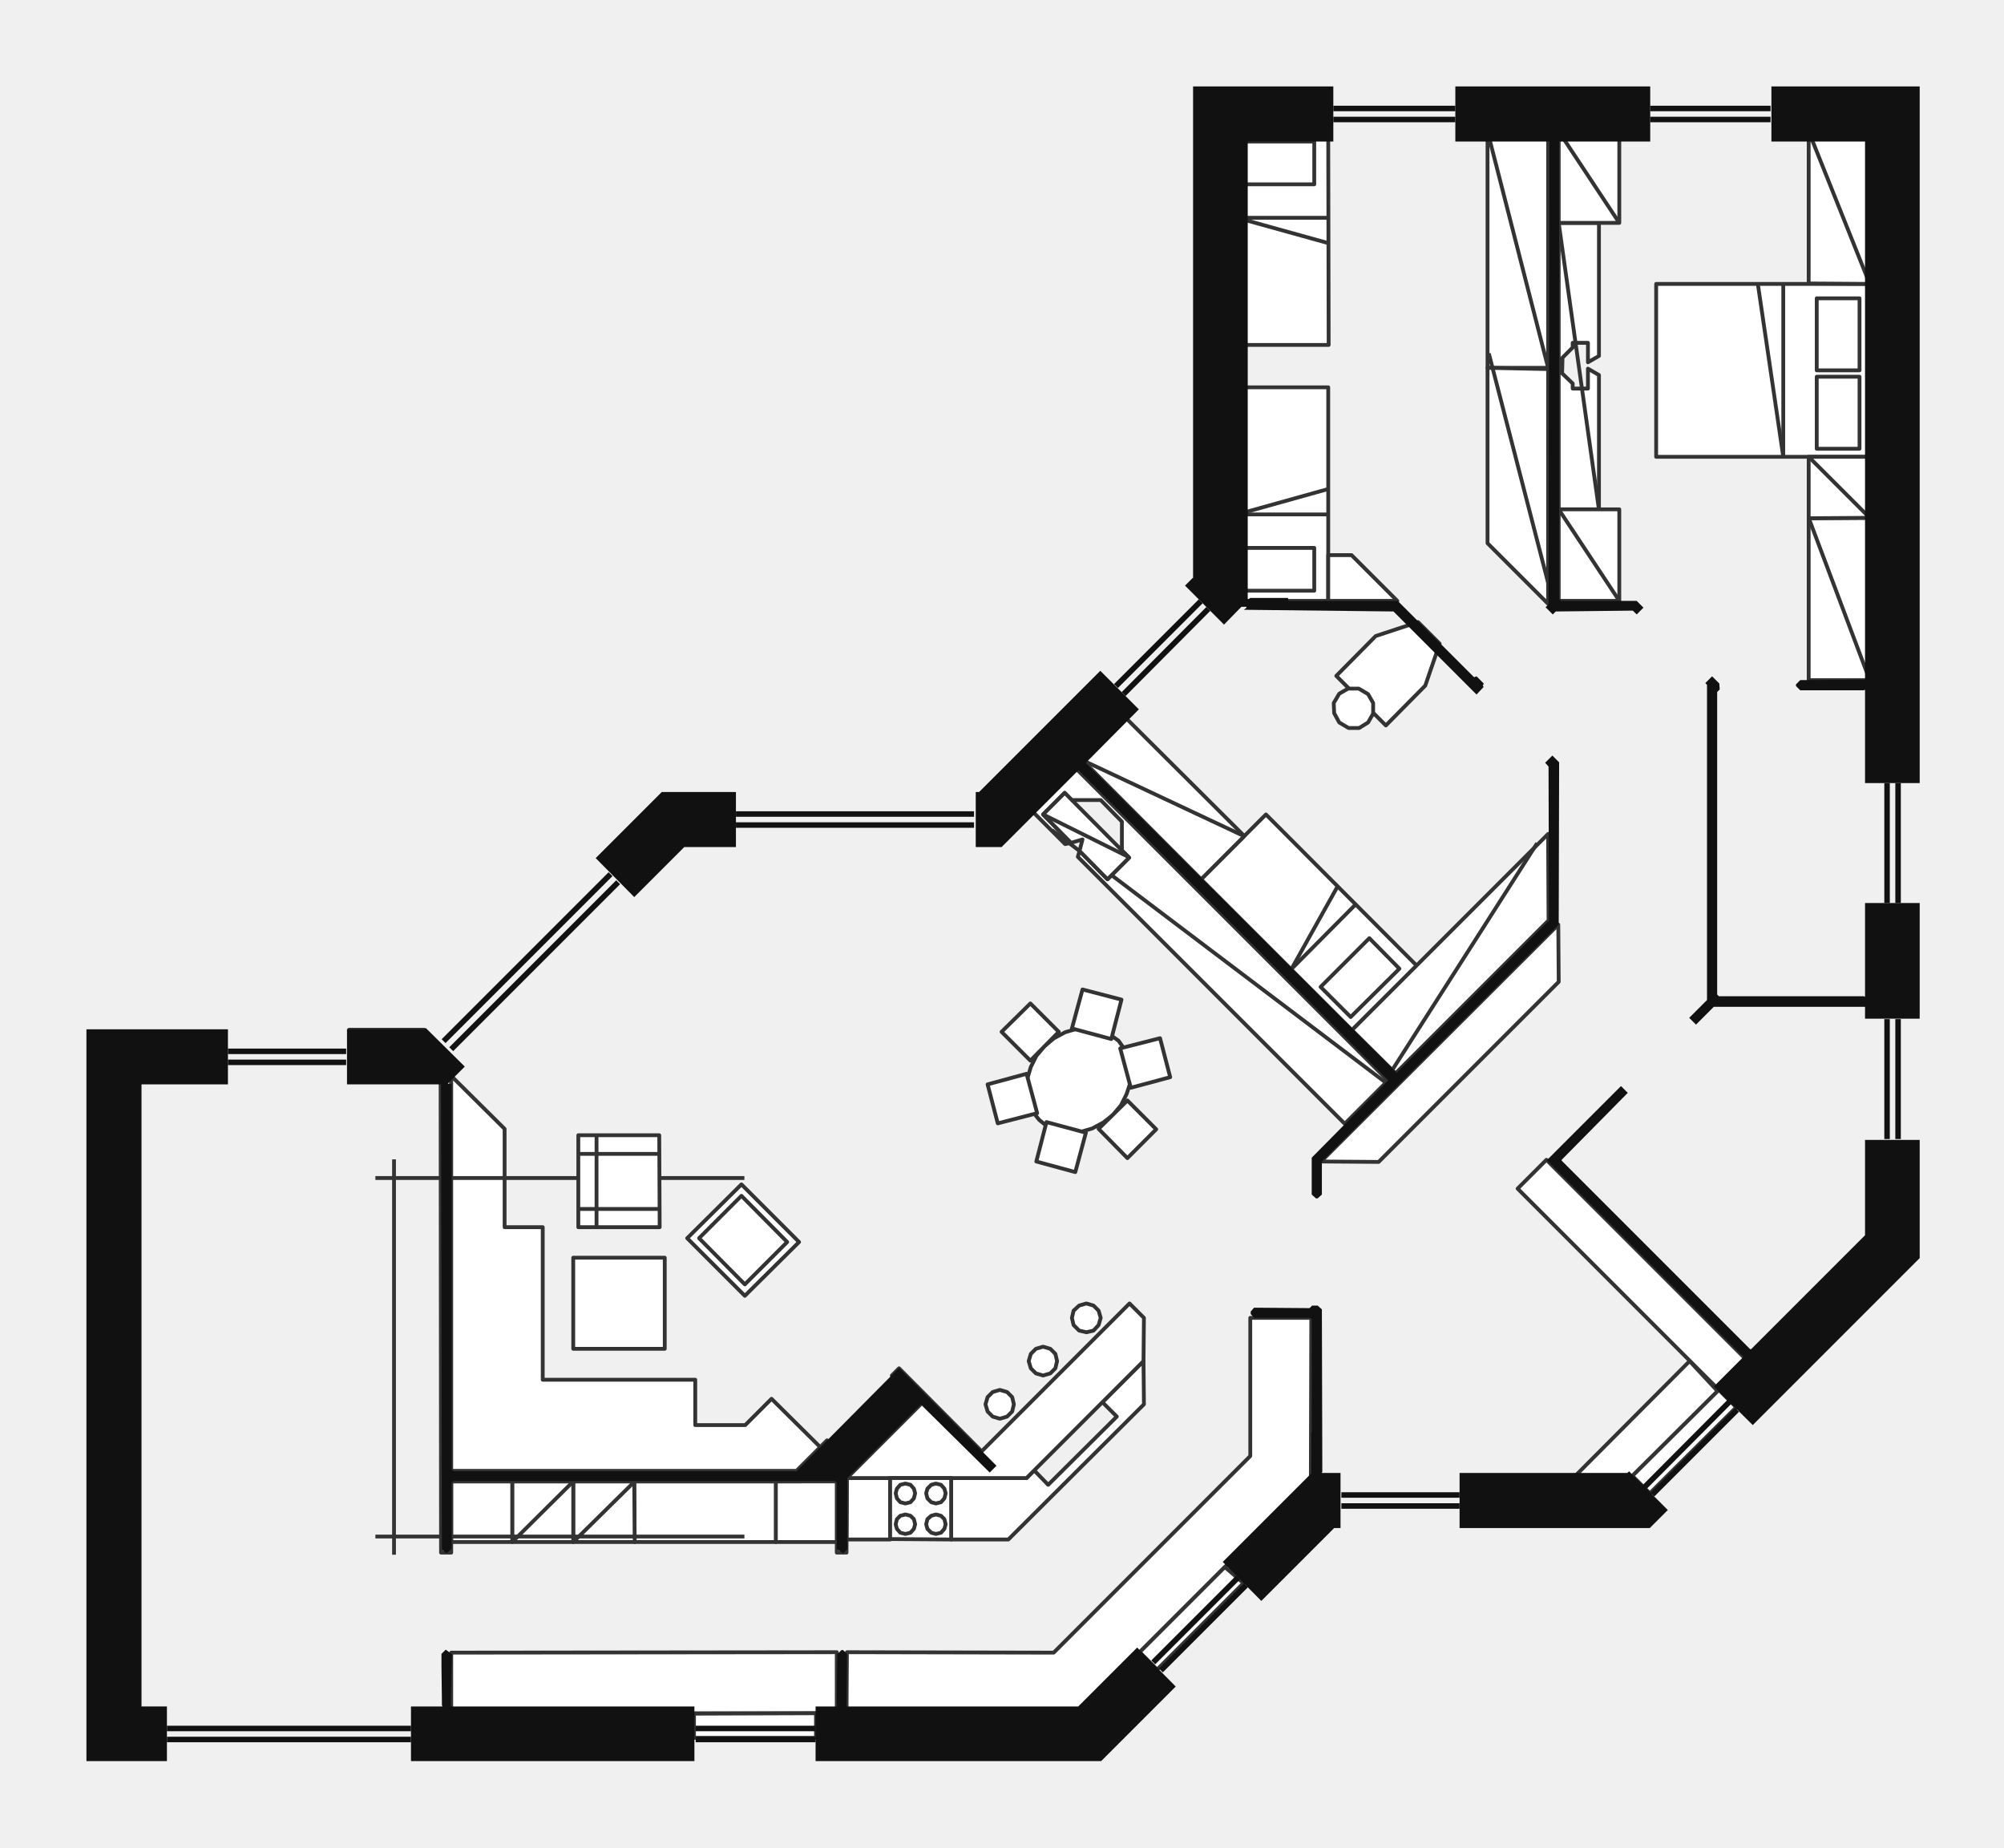
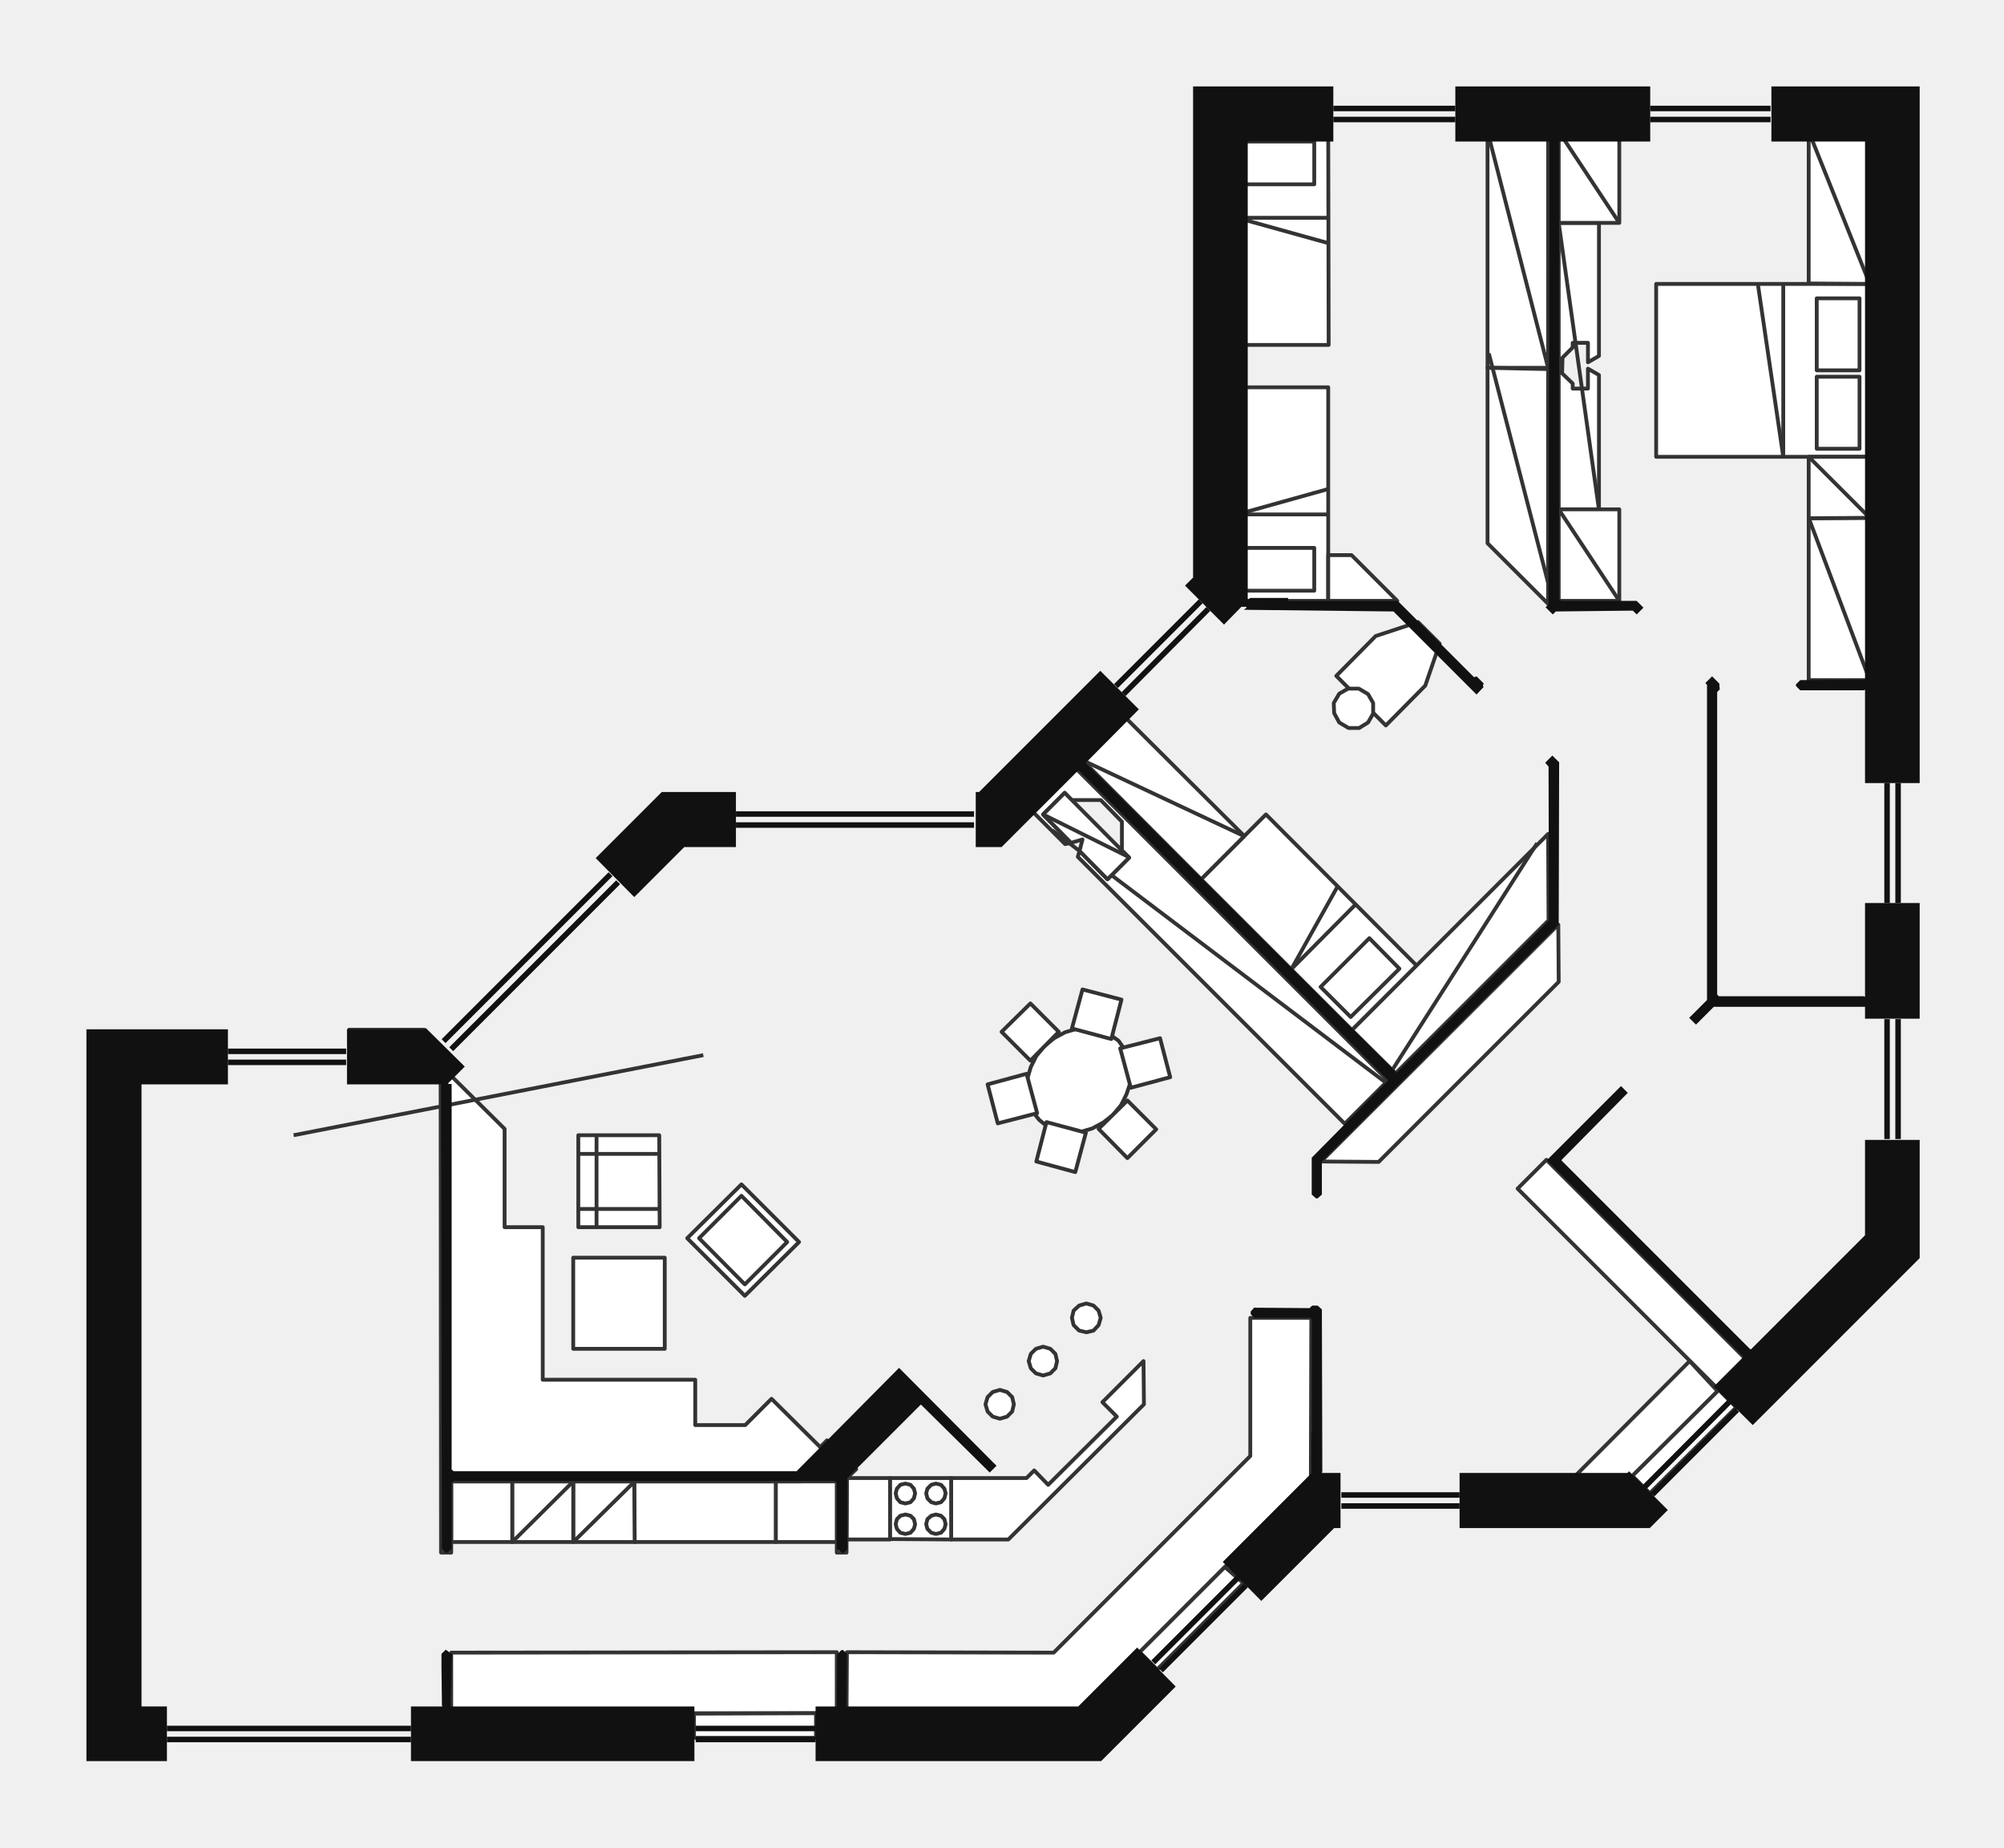
<svg xmlns="http://www.w3.org/2000/svg" viewBox="0 0 473 436" class="floorplan" role="img" aria-label="Půdorys domu 195a29 se zařízením">
  <defs>
    <marker id="sip" viewBox="0 0 10 10" refX="8" refY="5" markerWidth="7" markerHeight="7" orient="auto">
      <path d="M0 0 L10 5 L0 10 Z" fill="#111111" />
    </marker>
    <pattern id="sraf" width="7" height="7" patternUnits="userSpaceOnUse" patternTransform="rotate(45)">
      <path d="M0 0 L0 7" stroke="#8C8C8C" stroke-width=".8" />
    </pattern>
  </defs>
  <style>.furn path{vector-effect:non-scaling-stroke}.doors .arc{stroke-dasharray:2 2;stroke-width:.5}.terasa{fill:url(#sraf);stroke:#8C8C8C;stroke-width:.6}</style>
  <g class="furn" fill="#fff" stroke="#333333" stroke-width=".9" stroke-linejoin="round">
    <path d="M238.0 363.3 L224.5 363.3 L224.5 348.8 L242.3 348.8 L244.1 347.0 L247.4 350.4 L263.6 334.3 L260.2 330.9 L269.9 321.2 L270.0 331.4 L238.0 363.3 Z" />
    <path d="M210.1 363.3 L199.8 363.3 L199.9 348.8 L210.1 348.8 L210.1 363.3 Z" />
    <path d="M197.5 366.4 L197.5 349.6 L195.7 349.6 L200.3 345.0 L202.1 346.7 L199.9 348.8 L199.8 366.4 L197.5 366.4 Z" />
    <path d="M197.5 363.9 L183.1 363.9 L183.1 349.6 L197.5 349.6 L197.5 363.9 Z" />
    <path d="M183.1 363.9 L149.8 363.9 L149.7 349.6 L183.1 349.6 L183.1 363.9 Z" />
    <path d="M149.8 363.9 L135.3 363.9 L135.3 349.6 L149.7 349.6 L149.8 363.9 Z" />
    <path d="M135.3 363.9 L149.8 349.6" />
    <path d="M135.3 363.9 L120.9 363.9 L120.9 349.6 L135.3 349.6 L135.3 363.9 Z" />
    <path d="M120.9 363.9 L135.3 349.6" />
    <path d="M120.9 363.9 L106.5 363.9 L106.5 349.6 L120.9 349.6 L120.9 363.9 Z" />
-     <path d="M189.0 349.6 L106.5 349.6 L106.5 366.4 L104.1 366.4 L104.0 255.0 L82.4 255.0 L82.4 243.0 L100.1 243.0 L108.7 251.7 L106.5 253.9 L106.5 347.1 L188.0 347.1 L195.2 339.9 L197.0 341.6 L189.0 349.6 Z" />
-     <path d="M270.0 311.0 L269.9 321.2 L242.3 348.8 L199.9 348.8 L217.3 331.4 L210.5 324.6 L212.2 322.9 L231.7 342.5 L266.6 307.6 L270.0 311.0 Z" />
    <path d="M210.1 348.8 L224.5 348.8 L224.5 363.3 L210.1 363.2 L210.1 348.8 Z" />
    <path d="M216.0 359.7 L215.7 358.5 L214.9 357.7 L213.7 357.4 L212.5 357.7 L211.7 358.5 L211.4 359.7 L211.7 360.8 L212.5 361.7 L213.7 362.0 L214.9 361.7 L215.7 360.8 Z" />
    <path d="M216.0 352.4 L215.7 351.3 L214.9 350.4 L213.7 350.1 L212.5 350.4 L211.7 351.3 L211.4 352.4 L211.7 353.6 L212.5 354.5 L213.7 354.8 L214.9 354.5 L215.7 353.6 Z" />
    <path d="M223.2 359.7 L222.9 358.5 L222.1 357.7 L220.9 357.4 L219.8 357.7 L218.9 358.5 L218.6 359.7 L218.9 360.8 L219.8 361.7 L220.9 362.0 L222.1 361.7 L222.9 360.8 Z" />
    <path d="M223.2 352.4 L222.9 351.3 L222.1 350.4 L220.9 350.1 L219.8 350.4 L218.9 351.3 L218.6 352.4 L218.9 353.6 L219.8 354.5 L220.9 354.8 L222.1 354.5 L222.9 353.6 Z" />
    <path d="M175.0 279.5 L188.6 293.1 L175.8 305.8 L162.2 292.2 L175.0 279.5 Z" />
    <path d="M165.0 292.2 L175.8 303.1 L185.8 293.1 L175.0 282.2 Z" />
    <path d="M441.3 107.8 L390.9 107.8 L390.9 67.0 L441.3 67.0 L441.3 107.8 Z" />
    <path d="M428.8 105.9 L438.9 105.9 L438.9 88.9 L428.8 88.9 Z" />
    <path d="M428.8 87.4 L438.9 87.4 L438.9 70.4 L428.8 70.4 Z" />
    <path d="M420.9 107.8 L420.9 67.0" />
    <path d="M420.9 107.8 L414.9 67.0" />
    <path d="M313.5 31.0 L313.6 81.4 L292.0 81.4 L292.0 31.0 L313.5 31.0 Z" />
    <path d="M293.9 43.5 L293.9 33.4 L310.2 33.4 L310.2 43.5 Z" />
    <path d="M292.0 51.4 L313.6 51.4" />
    <path d="M292.0 51.4 L313.6 57.4" />
    <path d="M313.5 91.4 L313.5 141.8 L292.0 141.8 L292.0 91.4 L313.5 91.4 Z" />
    <path d="M293.9 129.3 L293.9 139.4 L310.2 139.4 L310.2 129.3 Z" />
    <path d="M292.0 121.4 L313.5 121.4" />
    <path d="M292.0 121.4 L313.5 115.4" />
    <path d="M298.8 192.2 L334.4 227.9 L319.1 243.1 L283.5 207.5 L298.8 192.2 Z" />
    <path d="M311.7 232.9 L318.8 240.0 L330.3 228.6 L323.2 221.4 Z" />
    <path d="M304.8 228.7 L320.0 213.4" />
    <path d="M304.8 228.7 L315.7 209.2" />
    <path d="M313.5 131.0 L319.0 131.0 L329.8 141.8 L313.5 141.8 L313.5 131.0 Z" />
-     <path d="M119.1 266.4 L119.1 289.6 L128.1 289.6 L128.1 325.6 L164.1 325.6 L164.1 336.3 L175.9 336.3 L182.1 330.1 L193.6 341.5 L188.0 347.1 L106.5 347.1 L106.5 253.9 L119.1 266.4 Z" />
-     <path d="M93.0 273.6 L93.0 366.9" />
-     <path d="M88.6 278.0 L175.7 278.0" />
-     <path d="M88.6 362.6 L175.7 362.6" />
+     <path d="M119.1 266.4 L119.1 289.6 L128.1 289.6 L128.1 325.6 L164.1 325.6 L164.1 336.3 L175.9 336.3 L182.1 330.1 L193.6 341.5 L195.2 339.9 L200.3 345.0 L198.2 347.1 L191.3 347.2 L189.0 349.6 L106.5 349.6 L106.5 366.4 L104.1 366.4 L104.0 255.0 L82.4 255.0 L82.4 243.0 L100.1 243.0 L108.7 251.7 L106.5 253.9 L119.1 266.4 Z" />
+     <path d="M69.3 267.9 L166.0 249.0" />
    <path d="M155.6 267.9 L155.7 289.6 L136.5 289.6 L136.5 267.9 L155.6 267.9 Z" />
    <path d="M140.8 268.0 L140.8 289.6" />
    <path d="M136.5 272.3 L155.7 272.3" />
    <path d="M136.5 285.3 L155.7 285.3" />
    <path d="M156.9 296.8 L156.9 318.3 L135.3 318.3 L135.3 296.8 L156.9 296.8 Z" />
    <path d="M245.3 264.3 L247.3 265.9 L249.7 266.9 L252.3 267.3 L255.1 267.1 L257.8 266.3 L260.4 264.9 L262.7 263.1 L264.6 260.8 L265.9 258.2 L266.8 255.5 L267.0 252.7 L266.5 250.1 L265.5 247.7 L264.0 245.6 L261.9 244.1 L259.5 243.1 L256.9 242.6 L254.1 242.8 L251.4 243.6 L248.8 245.0 L246.5 246.9 L244.6 249.2 L243.3 251.8 L242.5 254.5 L242.3 257.2 L242.7 259.9 L243.7 262.3 Z" />
    <path d="M243.2 236.8 L249.9 243.5 L243.2 250.3 L236.4 243.5 L243.2 236.8 Z" />
    <path d="M255.5 233.5 L264.7 235.9 L262.3 245.2 L253.0 242.7 L255.5 233.5 Z" />
    <path d="M233.1 255.9 L242.3 253.4 L244.8 262.7 L235.5 265.1 L233.1 255.9 Z" />
    <path d="M247.0 264.8 L256.3 267.3 L253.8 276.6 L244.6 274.1 L247.0 264.8 Z" />
    <path d="M264.4 247.4 L273.8 245.0 L276.2 254.2 L266.9 256.7 L264.4 247.4 Z" />
    <path d="M266.1 259.7 L272.9 266.5 L266.1 273.3 L259.3 266.4 L266.1 259.7 Z" />
    <path d="M324.7 150.1 L334.7 146.8 L339.8 151.9 L336.4 161.8 L327.1 171.2 L315.4 159.5 L324.7 150.1 Z" />
    <path d="M322.9 170.5 L324.1 168.4 L324.1 165.9 L322.9 163.8 L320.7 162.5 L318.2 162.5 L316.1 163.7 L314.8 165.9 L314.9 168.3 L316.1 170.5 L318.3 171.8 L320.8 171.8 Z" />
    <path d="M259.8 311.0 L259.3 309.3 L258.1 308.1 L256.4 307.6 L254.7 308.1 L253.4 309.3 L253.0 311.0 L253.4 312.7 L254.7 314.0 L256.4 314.4 L258.1 314.0 L259.3 312.7 Z" />
    <path d="M249.5 321.2 L249.1 319.5 L247.9 318.3 L246.2 317.8 L244.5 318.3 L243.3 319.5 L242.8 321.2 L243.3 322.9 L244.5 324.1 L246.2 324.6 L247.9 324.1 L249.1 322.9 Z" />
    <path d="M239.3 331.4 L238.9 329.7 L237.7 328.5 L236.0 328.0 L234.3 328.5 L233.1 329.7 L232.6 331.4 L233.1 333.1 L234.3 334.3 L236.0 334.8 L237.7 334.3 L238.9 333.1 Z" />
    <path d="M309.5 311.0 L309.4 349.5 L254.6 404.3 L199.8 404.4 L199.9 389.9 L248.7 390.0 L295.1 343.6 L295.1 311.0 L309.5 311.0 Z" />
    <path d="M197.5 404.3 L106.5 404.3 L106.5 390.0 L197.5 389.9 L197.5 404.3 Z" />
    <path d="M253.8 181.2 L327.6 255.0 L317.4 265.2 L254.4 202.2 L254.8 200.8 L261.4 207.5 L266.5 202.4 L264.8 200.7 L264.8 193.9 L259.8 188.8 L252.9 188.8 L251.3 187.1 L246.2 192.2 L252.8 198.9 L251.4 199.2 L243.6 191.4 L253.8 181.2 Z" />
    <path d="M248.3 195.9 L332.4 259.5" />
    <path d="M329.4 253.3 L319.1 243.1 L365.4 196.8 L365.5 217.2 L329.4 253.3 Z" />
    <path d="M362.8 199.0 L326.7 255.5" />
    <path d="M351.1 86.8 L351.1 31.0 L365.4 31.0 L365.4 86.8 L351.1 86.8 Z" />
    <path d="M351.1 31.0 L365.4 86.8" />
    <path d="M351.1 86.8 L365.4 87.1 L365.4 142.5 L351.1 128.2 L351.1 86.8 Z" />
    <path d="M351.4 83.4 L365.8 139.1" />
    <path d="M367.9 231.7 L325.4 274.2 L311.8 274.1 L367.8 218.2 L367.9 231.7 Z" />
    <path d="M365.0 273.7 L412.5 321.2 L405.7 328.0 L358.2 280.5 L365.0 273.7 Z" />
    <path d="M377.4 52.6 L377.4 84.0 L374.8 85.5 L374.8 80.9 L371.2 80.9 L371.2 82.0 L368.8 84.4 L368.7 88.1 L371.2 90.5 L371.2 91.7 L374.8 91.7 L374.8 87.0 L377.4 88.5 L377.4 120.2 L367.9 120.2 L367.9 52.6 L377.4 52.6 Z" />
    <path d="M367.9 52.6 L377.4 120.3" />
    <path d="M293.7 197.3 L283.5 207.5 L255.5 179.4 L265.6 169.3 L293.7 197.3 Z" />
    <path d="M255.5 179.4 L293.6 197.3" />
    <path d="M426.9 122.3 L441.3 122.2 L441.3 160.5 L426.9 160.5 L426.9 122.3 Z" />
    <path d="M426.9 122.2 L441.3 160.5" />
    <path d="M426.9 66.9 L426.9 31.0 L441.3 31.0 L441.3 67.0 L426.9 66.9 Z" />
    <path d="M426.9 31.0 L441.3 67.0" />
    <path d="M398.8 321.2 L405.4 328.3 L385.3 348.3 L371.7 348.4 L398.8 321.2 Z" />
    <path d="M382.2 31.0 L382.2 52.6 L367.9 52.6 L367.9 31.0 L382.2 31.0 Z" />
    <path d="M367.9 31.0 L382.2 52.6" />
    <path d="M382.2 120.2 L382.2 141.8 L367.9 141.8 L367.9 120.2 L382.2 120.2 Z" />
    <path d="M367.9 120.2 L382.2 141.8" />
    <path d="M289.1 369.8 L293.5 373.6 L273.1 394.0 L269.0 389.9 L289.1 369.8 Z" />
    <path d="M192.6 404.3 L192.6 410.1 L163.8 410.1 L163.8 404.4 L192.6 404.3 Z" />
    <path d="M405.7 328.0 L409.8 332.1 L389.4 352.4 L385.3 348.3 L405.7 328.0 Z" />
    <path d="M426.9 107.8 L441.3 107.8 L441.3 122.2 L426.9 122.3 L426.9 107.8 Z" />
    <path d="M426.9 107.8 L441.3 122.2" />
    <path d="M251.3 187.1 L266.5 202.4 L261.4 207.5 L254.8 200.8 L255.5 198.1 L252.8 198.9 L246.2 192.2 L251.3 187.1 Z" />
    <path d="M246.2 192.2 L266.5 202.3" />
  </g>
  <g class="eyes" fill="#8C8C8C" />
  <g fill="#111111" fill-rule="evenodd">
    <path d="M398.7 240.2 L398.7 240.2 L402.9 236.0 L402.9 236.0 L402.9 236.0 L402.9 236.0 L402.9 236.0 L402.9 235.9 L402.9 235.9 L402.9 235.9 L402.9 235.9 L402.9 161.6 L402.9 161.6 L402.9 161.6 L402.9 161.6 L402.9 161.6 L402.9 161.6 L402.9 161.6 L402.9 161.6 L402.9 161.6 L402.5 161.2 L402.5 161.2 L402.5 161.2 L404.1 159.6 L404.1 159.6 L404.1 159.6 L405.8 161.3 L405.8 161.3 L405.8 161.3 L405.9 162.7 L405.9 162.7 L405.9 162.7 L405.9 162.7 L405.9 162.7 L405.3 163.3 L405.3 163.3 L405.3 163.3 L405.3 163.3 L405.3 163.3 L405.3 163.3 L405.3 163.3 L405.3 163.4 L405.3 163.4 L405.3 234.6 L405.3 234.6 L405.3 234.6 L405.3 234.7 L405.3 234.7 L405.3 234.7 L405.3 234.7 L405.3 234.7 L405.3 234.7 L405.7 235.1 L405.7 235.1 L405.7 235.1 L405.7 235.1 L405.7 235.1 L405.7 235.1 L405.7 235.1 L405.7 235.1 L405.8 235.1 L440.0 235.1 L440.0 235.1 L440.0 235.1 L440.0 235.2 L440.0 235.2 L440.0 235.2 L440.0 235.2 L440.1 235.2 L440.1 235.2 L440.1 235.2 L440.1 235.2 L440.1 235.2 L440.1 235.2 L440.1 235.2 L440.1 235.2 L440.1 235.2 L440.1 235.2 L440.1 235.2 L440.2 235.2 L440.2 235.2 L440.2 235.2 L440.2 235.1 L440.2 235.1 L440.2 235.1 L440.2 235.1 L440.2 235.1 L440.2 235.1 L440.2 235.1 L440.2 213.1 L440.2 213.1 L440.2 213.1 L453.1 213.1 L453.1 213.1 L453.1 213.1 L453.1 240.4 L453.1 240.4 L453.1 240.4 L440.2 240.4 L440.2 240.4 L440.2 240.4 L440.2 237.7 L440.2 237.7 L440.2 237.6 L440.2 237.6 L440.2 237.6 L440.2 237.6 L440.2 237.6 L440.2 237.6 L440.2 237.6 L440.2 237.6 L440.1 237.6 L440.1 237.6 L440.1 237.6 L440.1 237.6 L440.1 237.6 L440.1 237.6 L440.1 237.6 L440.1 237.6 L440.1 237.6 L440.1 237.6 L440.1 237.6 L440.1 237.6 L404.6 237.6 L404.6 237.6 L404.5 237.6 L404.5 237.6 L404.5 237.6 L404.5 237.6 L404.5 237.6 L404.5 237.6 L404.5 237.6 L400.3 241.8 L400.3 241.8 L400.3 241.8 L398.7 240.2 L398.7 240.2 Z" />
    <path d="M365.1 273.8 L365.1 273.8 L382.6 256.3 L382.6 256.3 L382.6 256.3 L384.2 257.9 L384.2 257.9 L384.2 257.9 L368.6 273.7 L368.6 273.7 L368.6 273.7 L368.6 273.7 L368.6 273.8 L368.6 273.8 L368.6 273.8 L368.6 273.8 L368.6 273.8 L368.6 273.8 L368.6 273.8 L368.6 273.8 L368.6 273.8 L368.6 273.8 L368.6 273.8 L368.6 273.8 L368.6 273.9 L413.1 318.4 L413.2 318.4 L413.2 318.4 L413.2 318.4 L413.2 318.4 L413.2 318.4 L413.2 318.4 L413.2 318.4 L413.2 318.4 L413.2 318.4 L413.2 318.4 L413.2 318.4 L413.3 318.4 L413.3 318.4 L413.3 318.4 L413.3 318.4 L413.3 318.4 L440.2 291.5 L440.2 291.5 L440.2 291.5 L440.2 291.5 L440.2 291.5 L440.2 291.5 L440.2 291.5 L440.2 291.5 L440.2 291.4 L440.2 269.0 L440.2 269.0 L440.2 269.0 L453.1 269.0 L453.1 269.0 L453.1 269.0 L453.1 296.8 L453.1 296.9 L453.1 296.9 L413.7 336.3 L413.7 336.3 L413.7 336.3 L404.5 327.2 L404.5 327.2 L404.5 327.2 L411.4 320.3 L411.4 320.2 L411.4 320.2 L411.4 320.2 L411.4 320.2 L411.4 320.2 L411.4 320.2 L411.4 320.2 L411.4 320.2 L411.4 320.2 L411.4 320.2 L411.4 320.2 L411.4 320.1 L411.4 320.1 L411.4 320.1 L411.4 320.1 L411.4 320.1 L365.1 273.8 L365.1 273.8 Z" />
-     <path d="M418.1 20.4 L418.1 20.4 L418.1 20.4 L453.1 20.4 L453.1 20.4 L453.1 20.4 L453.1 184.8 L453.1 184.8 L453.1 184.8 L440.2 184.8 L440.2 184.8 L440.2 184.8 L440.2 162.9 L440.2 162.9 L440.2 162.9 L440.2 162.9 L440.2 162.9 L440.2 162.9 L440.2 162.9 L440.2 162.8 L440.2 162.8 L440.2 162.8 L440.1 162.8 L440.1 162.8 L440.1 162.8 L440.1 162.8 L440.1 162.8 L440.1 162.8 L440.1 162.8 L440.1 162.8 L440.1 162.8 L440.1 162.8 L440.1 162.8 L440.0 162.8 L440.0 162.8 L440.0 162.8 L440.0 162.8 L440.0 162.9 L440.0 162.9 L440.0 162.9 L437.6 162.9 L424.9 162.9 L424.9 162.9 L424.9 162.9 L423.9 161.9 L423.9 161.9 L423.9 161.9 L423.9 161.5 L423.9 161.5 L423.9 161.5 L424.9 160.5 L424.9 160.5 L424.9 160.5 L439.0 160.4 L439.0 160.4 L439.0 160.4 L439.0 160.4 L439.0 160.4 L439.1 160.4 L439.1 160.4 L440.1 160.4 L440.1 160.4 L440.1 160.4 L440.1 160.4 L440.1 160.4 L440.1 160.4 L440.1 160.4 L440.1 160.4 L440.1 160.4 L440.2 160.4 L440.2 160.4 L440.2 160.4 L440.2 160.4 L440.2 160.4 L440.2 160.3 L440.2 160.3 L440.2 160.3 L440.2 160.3 L440.2 160.3 L440.2 33.5 L440.2 33.4 L440.2 33.4 L440.2 33.4 L440.2 33.4 L440.2 33.4 L440.2 33.4 L440.2 33.4 L440.2 33.4 L440.2 33.4 L440.1 33.4 L440.1 33.4 L440.1 33.4 L440.1 33.4 L440.1 33.4 L440.1 33.4 L440.1 33.4 L418.1 33.4 L418.1 33.4 L418.1 33.4 L418.1 20.4 Z" />
+     <path d="M418.1 33.4 L418.1 33.4 L418.1 20.4 L418.1 20.4 L418.1 20.4 L453.1 20.4 L453.1 20.4 L453.1 20.4 L453.1 184.8 L453.1 184.8 L453.1 184.8 L440.2 184.8 L440.2 184.8 L440.2 184.8 L440.2 162.9 L440.2 162.9 L440.2 162.9 L440.2 162.9 L440.2 162.9 L440.2 162.9 L440.2 162.9 L440.2 162.8 L440.2 162.8 L440.2 162.8 L440.1 162.8 L440.1 162.8 L440.1 162.8 L440.1 162.8 L440.1 162.8 L440.1 162.8 L440.1 162.8 L440.1 162.8 L440.1 162.8 L440.1 162.8 L440.1 162.8 L440.0 162.8 L440.0 162.8 L440.0 162.8 L440.0 162.8 L440.0 162.9 L440.0 162.9 L440.0 162.9 L437.6 162.9 L424.9 162.9 L424.9 162.9 L424.9 162.9 L423.9 161.9 L423.9 161.9 L423.9 161.9 L423.9 161.5 L423.9 161.5 L423.9 161.5 L424.9 160.5 L424.9 160.5 L424.9 160.5 L439.0 160.4 L439.0 160.4 L439.0 160.4 L439.0 160.4 L439.0 160.4 L439.1 160.4 L439.1 160.4 L440.1 160.4 L440.1 160.4 L440.1 160.4 L440.1 160.4 L440.1 160.4 L440.1 160.4 L440.1 160.4 L440.1 160.4 L440.1 160.4 L440.2 160.4 L440.2 160.4 L440.2 160.4 L440.2 160.4 L440.2 160.4 L440.2 160.3 L440.2 160.3 L440.2 160.3 L440.2 160.3 L440.2 160.3 L440.2 33.5 L440.2 33.4 L440.2 33.4 L440.2 33.4 L440.2 33.4 L440.2 33.4 L440.2 33.4 L440.2 33.4 L440.2 33.4 L440.2 33.4 L440.1 33.4 L440.1 33.4 L440.1 33.4 L440.1 33.4 L440.1 33.4 L440.1 33.4 L440.1 33.4 L418.1 33.4 L418.1 33.4 Z" />
    <path d="M344.5 347.6 L344.5 347.6 L384.0 347.6 L384.0 347.6 L384.0 347.6 L384.0 347.6 L384.0 347.6 L384.0 347.6 L384.1 347.6 L384.1 347.6 L384.1 347.6 L384.5 347.2 L384.5 347.2 L384.5 347.2 L393.6 356.3 L393.7 356.3 L393.6 356.4 L389.4 360.6 L389.4 360.6 L389.4 360.6 L344.5 360.6 L344.5 360.6 L344.5 360.6 L344.5 347.6 L344.5 347.6 Z" />
    <path d="M343.5 20.4 L343.5 20.4 L389.5 20.4 L389.5 20.4 L389.5 20.4 L389.5 33.4 L389.5 33.4 L389.5 33.4 L368.0 33.4 L368.0 33.4 L368.0 33.4 L368.0 33.4 L368.0 33.4 L368.0 33.4 L368.0 33.4 L368.0 33.4 L368.0 33.4 L368.0 33.4 L368.0 33.4 L367.9 33.4 L367.9 33.4 L367.9 33.4 L367.9 33.4 L367.9 33.4 L367.9 33.5 L367.9 33.5 L367.9 33.5 L367.9 33.5 L367.9 33.5 L367.9 33.5 L368.0 33.5 L368.0 33.5 L368.0 33.5 L368.0 33.6 L368.0 33.6 L368.0 33.6 L368.0 34.6 L368.0 34.6 L368.0 34.6 L368.0 34.6 L368.0 34.6 L368.0 34.6 L368.0 34.7 L368.0 34.7 L368.0 34.7 L368.0 36.0 L368.0 36.0 L368.0 141.3 L368.0 141.3 L368.0 141.3 L368.0 141.3 L368.0 141.3 L368.0 141.4 L368.0 141.4 L368.0 141.4 L368.0 141.4 L368.4 141.7 L368.4 141.8 L368.4 141.8 L368.4 141.8 L368.4 141.8 L368.4 141.8 L368.5 141.8 L368.5 141.8 L368.5 141.8 L386.3 141.8 L386.3 141.8 L386.3 141.8 L387.9 143.4 L387.9 143.4 L387.9 143.4 L386.3 145.0 L386.3 145.0 L386.3 145.0 L385.5 144.2 L385.5 144.2 L385.5 144.2 L385.5 144.2 L385.5 144.2 L385.5 144.2 L385.4 144.2 L385.4 144.1 L385.4 144.1 L367.3 144.3 L367.3 144.3 L367.3 144.3 L367.3 144.3 L367.2 144.3 L367.2 144.3 L367.2 144.3 L367.2 144.3 L367.2 144.3 L366.5 145.0 L366.5 145.0 L366.5 145.0 L364.8 143.3 L364.8 143.3 L364.8 143.3 L365.5 142.6 L365.5 142.6 L365.5 142.6 L365.5 142.5 L365.5 142.5 L365.5 142.5 L365.5 142.5 L365.5 142.5 L365.5 142.5 L365.7 42.9 L365.7 42.9 L365.7 42.9 L365.7 42.9 L365.7 42.9 L365.7 42.9 L365.7 34.9 L365.7 34.9 L365.7 33.5 L365.7 33.4 L365.7 33.4 L365.7 33.4 L365.7 33.4 L365.7 33.4 L365.7 33.4 L365.7 33.4 L365.7 33.4 L365.7 33.4 L365.7 33.4 L365.7 33.4 L365.7 33.4 L365.7 33.4 L365.7 33.4 L365.6 33.4 L365.6 33.4 L343.5 33.4 L343.5 33.4 L343.5 33.4 L343.5 20.4 L343.5 20.4 Z" />
    <path d="M230.3 199.9 L230.3 199.9 L230.3 186.9 L230.3 186.9 L230.3 186.9 L231.0 186.9 L231.0 186.9 L231.0 186.9 L231.0 186.9 L231.1 186.9 L231.1 186.9 L231.1 186.9 L231.1 186.9 L231.1 186.9 L259.7 158.3 L259.7 158.3 L259.7 158.3 L268.8 167.4 L268.8 167.4 L268.8 167.4 L256.3 180.0 L256.3 180.0 L256.3 180.0 L256.3 180.0 L256.3 180.0 L256.3 180.0 L256.3 180.0 L256.3 180.0 L256.3 180.0 L256.3 180.0 L256.3 180.0 L256.3 180.1 L256.3 180.1 L256.3 180.1 L256.3 180.1 L256.3 180.1 L256.3 180.1 L262.8 186.5 L329.6 253.1 L329.6 253.1 L329.6 253.1 L329.6 253.2 L329.6 253.2 L329.6 253.2 L329.6 253.2 L329.6 253.2 L329.6 253.2 L329.6 253.2 L329.7 253.2 L329.7 253.2 L329.7 253.2 L329.7 253.2 L329.7 253.1 L329.7 253.1 L329.7 253.1 L365.6 217.2 L365.6 217.2 L365.6 217.2 L365.6 217.2 L365.6 217.2 L365.6 217.2 L365.6 217.2 L365.6 217.2 L365.6 217.2 L365.5 180.9 L365.5 180.9 L365.5 180.9 L365.5 180.9 L365.5 180.9 L365.5 180.9 L365.5 180.9 L365.5 180.9 L365.5 180.9 L364.7 180.0 L364.7 180.0 L364.7 180.0 L366.4 178.3 L366.4 178.3 L366.4 178.3 L368.0 179.9 L368.0 179.9 L368.0 179.9 L367.9 218.2 L367.9 218.2 L367.9 218.2 L312.0 274.1 L312.0 274.1 L312.0 274.1 L312.0 274.1 L312.0 274.1 L312.0 274.1 L312.0 274.1 L312.0 274.1 L312.0 274.1 L312.0 281.9 L312.0 281.9 L312.0 281.9 L311.0 282.8 L311.0 282.8 L311.0 282.8 L310.6 282.8 L310.6 282.8 L310.6 282.8 L309.6 281.9 L309.6 281.9 L309.6 281.9 L309.6 273.2 L309.6 273.2 L309.6 273.2 L327.6 255.0 L327.6 255.0 L327.6 255.0 L327.7 255.0 L327.7 255.0 L327.7 255.0 L327.7 255.0 L327.7 254.9 L327.7 254.9 L327.7 254.9 L327.7 254.9 L327.7 254.9 L327.7 254.9 L327.7 254.9 L327.6 254.9 L327.6 254.9 L327.6 254.9 L254.6 181.8 L254.6 181.8 L254.6 181.8 L254.6 181.8 L254.6 181.8 L254.6 181.8 L254.5 181.8 L254.5 181.8 L254.5 181.8 L254.5 181.8 L254.5 181.8 L254.5 181.8 L254.5 181.8 L254.5 181.8 L254.5 181.8 L254.5 181.8 L254.5 181.8 L236.4 199.9 L236.4 199.9 L236.4 199.9 L230.3 199.9 L230.3 199.9 Z" />
    <path d="M279.7 138.2 L279.7 138.2 L281.5 136.4 L281.6 136.4 L281.6 136.4 L281.6 136.4 L281.6 136.4 L281.6 136.4 L281.6 136.4 L281.6 136.3 L281.6 136.3 L281.6 20.4 L281.6 20.4 L281.6 20.4 L314.7 20.4 L314.7 20.4 L314.7 20.4 L314.7 33.4 L314.7 33.4 L314.7 33.4 L294.6 33.4 L294.6 33.4 L294.6 33.4 L294.6 33.4 L294.6 33.4 L294.6 33.4 L294.6 33.4 L294.6 33.4 L294.6 33.4 L294.6 33.4 L294.6 33.4 L294.5 33.4 L294.5 33.4 L294.5 33.4 L294.5 33.4 L294.5 33.4 L294.5 33.5 L294.5 141.4 L294.5 141.4 L294.5 141.4 L294.5 141.4 L294.5 141.4 L294.5 141.4 L294.6 141.4 L294.6 141.4 L294.6 141.4 L294.6 141.5 L294.6 141.5 L294.6 141.5 L294.6 141.5 L294.6 141.5 L294.6 141.5 L294.6 141.5 L294.6 141.5 L294.6 141.5 L294.7 141.5 L294.7 141.5 L294.7 141.5 L294.7 141.5 L294.7 141.5 L294.7 141.5 L294.7 141.4 L295.1 141.1 L295.1 141.1 L295.1 141.1 L304.0 141.1 L304.0 141.1 L304.0 141.1 L304.1 141.7 L304.1 141.7 L304.1 141.7 L304.1 141.7 L304.1 141.7 L304.1 141.7 L304.1 141.7 L304.1 141.7 L304.1 141.7 L304.1 141.8 L304.1 141.8 L304.1 141.8 L304.1 141.8 L304.1 141.8 L304.1 141.8 L304.2 141.8 L304.2 141.8 L329.9 141.8 L329.9 141.8 L329.9 141.8 L347.9 159.8 L347.9 159.8 L347.9 159.8 L347.9 159.8 L347.9 159.8 L348.0 159.8 L348.0 159.8 L348.0 159.8 L348.0 159.8 L348.0 159.8 L348.0 159.8 L348.0 159.8 L348.0 159.8 L348.0 159.8 L348.5 159.6 L348.5 159.6 L348.5 159.6 L350.2 161.3 L350.2 161.3 L350.2 161.3 L350.0 161.8 L349.9 161.8 L349.9 161.8 L349.9 161.8 L349.9 161.8 L349.9 161.8 L349.9 161.8 L349.9 161.8 L349.9 161.8 L349.9 161.8 L350.0 161.8 L350.0 161.9 L350.0 161.9 L350.0 161.9 L350.2 162.1 L350.2 162.1 L350.2 162.1 L348.5 163.9 L348.5 163.9 L348.5 163.9 L328.9 144.3 L328.9 144.3 L328.9 144.3 L328.9 144.3 L328.9 144.3 L328.9 144.3 L328.9 144.3 L328.9 144.3 L328.9 144.3 L293.6 143.9 L293.6 143.9 L293.6 143.9 L294.2 143.4 L294.2 143.4 L294.2 143.4 L294.2 143.4 L294.2 143.4 L294.2 143.4 L294.2 143.3 L294.2 143.3 L294.2 143.3 L294.2 143.3 L294.2 143.3 L294.2 143.3 L294.2 143.3 L294.2 143.3 L294.2 143.3 L294.2 143.3 L294.2 143.3 L294.2 143.2 L294.2 143.2 L294.2 143.2 L294.2 143.2 L294.1 143.2 L294.1 143.2 L294.1 143.2 L294.1 143.2 L293.1 143.2 L293.1 143.2 L293.1 143.2 L293.1 143.2 L293.1 143.2 L293.1 143.2 L293.1 143.2 L293.0 143.2 L293.0 143.2 L288.9 147.4 L288.9 147.4 L288.9 147.4 L279.7 138.2 L279.7 138.2 Z" />
    <path d="M288.6 368.6 L288.6 368.6 L309.4 347.8 L309.5 347.8 L309.5 347.7 L309.5 347.7 L309.5 347.7 L309.5 347.7 L309.5 347.7 L309.5 347.7 L309.5 347.7 L309.5 338.1 L309.5 338.1 L309.5 338.1 L309.5 338.1 L309.5 338.1 L309.5 338.1 L309.5 338.1 L309.5 338.1 L309.5 338.1 L309.6 338.1 L309.6 338.1 L309.6 338.1 L309.6 338.1 L309.6 338.1 L309.6 338.1 L309.6 338.1 L309.6 338.1 L309.6 338.0 L309.6 338.0 L309.6 338.0 L309.6 311.4 L309.6 311.4 L309.6 311.4 L309.6 311.4 L309.6 311.4 L309.6 311.4 L309.6 311.4 L309.6 311.4 L309.6 311.4 L309.2 311.0 L309.2 311.0 L309.2 311.0 L309.2 311.0 L309.2 311.0 L309.2 311.0 L309.2 311.0 L309.1 311.0 L309.1 311.0 L296.0 311.0 L296.0 311.0 L296.0 311.0 L295.2 310.1 L295.2 310.1 L295.2 310.1 L295.2 309.9 L295.2 309.8 L295.2 309.5 L295.2 309.5 L295.2 309.5 L296.0 308.6 L296.0 308.6 L296.0 308.6 L309.0 308.7 L309.0 308.7 L309.0 308.7 L309.1 308.7 L309.1 308.7 L309.1 308.7 L309.1 308.7 L309.1 308.7 L309.1 308.7 L309.7 308.1 L309.7 308.1 L309.7 308.1 L311.0 308.1 L311.0 308.1 L311.0 308.1 L312.0 309.0 L312.0 309.0 L312.0 309.0 L312.1 345.0 L312.1 347.4 L312.1 347.4 L312.1 347.4 L312.0 347.5 L312.0 347.5 L312.0 347.5 L312.0 347.5 L312.0 347.5 L312.0 347.5 L312.0 347.5 L312.0 347.5 L312.0 347.5 L312.0 347.5 L312.0 347.6 L312.0 347.6 L312.0 347.6 L312.0 347.6 L312.0 347.6 L312.0 347.6 L312.0 347.6 L312.0 347.6 L312.0 347.6 L312.0 347.6 L312.0 347.6 L312.1 347.6 L312.1 347.6 L312.1 347.6 L312.1 347.6 L316.4 347.6 L316.4 347.6 L316.4 347.6 L316.4 360.6 L316.4 360.6 L316.4 360.6 L315.0 360.6 L315.0 360.6 L315.0 360.6 L315.0 360.6 L314.9 360.6 L314.9 360.6 L314.9 360.6 L314.9 360.6 L314.9 360.6 L297.7 377.8 L297.7 377.8 L297.7 377.8 L288.6 368.6 L288.6 368.6 Z" />
    <path d="M192.5 402.7 L192.5 402.7 L197.5 402.7 L197.5 402.7 L197.6 402.7 L197.6 402.7 L197.6 402.7 L197.6 402.7 L197.6 402.7 L197.6 402.7 L197.6 402.7 L197.6 402.6 L197.6 402.6 L197.6 402.6 L197.6 402.6 L197.6 402.6 L197.6 402.6 L197.6 402.6 L197.6 402.6 L197.6 402.6 L197.6 402.6 L197.6 402.6 L197.6 402.6 L197.6 402.5 L197.6 402.5 L197.6 402.5 L197.6 402.5 L197.5 402.4 L197.5 402.4 L197.5 402.4 L197.5 401.5 L197.5 401.5 L197.5 401.5 L197.5 401.5 L197.5 401.5 L197.5 401.5 L197.5 401.5 L197.5 401.5 L197.5 401.5 L197.5 400.0 L197.5 400.0 L197.6 390.4 L197.6 390.4 L197.6 390.4 L198.6 389.4 L198.6 389.4 L198.6 389.4 L199.0 389.4 L199.0 389.4 L199.0 389.4 L199.9 390.3 L199.9 390.3 L199.9 390.3 L199.9 393.1 L199.9 393.2 L199.9 393.2 L199.9 393.2 L199.9 393.2 L199.9 393.2 L199.9 393.2 L199.9 393.2 L199.8 402.6 L199.8 402.6 L199.8 402.6 L199.8 402.6 L199.8 402.6 L199.8 402.6 L199.8 402.6 L199.8 402.6 L199.8 402.7 L199.8 402.7 L199.8 402.7 L199.8 402.7 L199.9 402.7 L199.9 402.7 L199.9 402.7 L199.9 402.7 L199.9 402.7 L254.5 402.7 L254.5 402.7 L254.5 402.7 L254.5 402.7 L254.5 402.7 L254.5 402.7 L254.5 402.7 L254.5 402.7 L254.5 402.7 L268.4 388.8 L268.4 388.8 L268.4 388.8 L277.5 398.0 L277.5 398.0 L277.5 398.0 L259.9 415.6 L259.9 415.6 L259.9 415.6 L192.5 415.6 L192.5 415.6 L192.5 415.6 L192.5 402.7 L192.5 402.7 Z" />
-     <path d="M81.9 242.9 L81.9 242.9 L81.9 242.9 L100.1 242.9 L100.1 242.9 L100.1 242.9 L100.1 242.9 L100.2 242.9 L100.2 242.9 L100.2 242.9 L100.2 242.9 L100.2 242.9 L100.5 242.6 L100.5 242.6 L100.5 242.6 L109.7 251.7 L109.7 251.7 L109.7 251.7 L105.8 255.6 L105.8 255.6 L105.8 255.6 L105.8 255.6 L105.8 255.6 L105.8 255.7 L105.8 255.7 L105.8 255.7 L105.8 255.7 L105.8 255.7 L105.8 255.7 L105.8 255.7 L105.8 255.7 L105.8 255.7 L105.8 255.7 L105.8 255.7 L105.8 255.8 L105.8 255.8 L105.8 255.8 L105.8 255.8 L105.8 255.8 L105.8 255.8 L105.8 255.8 L105.8 255.8 L105.9 255.8 L106.6 255.8 L106.6 255.8 L106.6 255.8 L106.6 346.7 L106.6 346.7 L106.6 346.7 L106.6 346.7 L106.6 346.7 L106.6 346.7 L106.6 346.8 L106.6 346.8 L106.6 346.8 L107.0 347.1 L107.0 347.1 L107.0 347.2 L107.0 347.2 L107.0 347.2 L107.0 347.2 L107.0 347.2 L107.0 347.2 L107.0 347.2 L188.0 347.2 L188.0 347.2 L188.0 347.2 L188.0 347.2 L188.0 347.2 L188.1 347.2 L188.1 347.2 L188.1 347.1 L188.1 347.1 L212.2 322.8 L212.2 322.8 L212.2 322.8 L235.2 345.9 L235.2 345.9 L235.2 345.9 L233.6 347.5 L233.6 347.5 L233.6 347.5 L217.4 331.5 L217.4 331.5 L217.4 331.5 L217.4 331.5 L217.4 331.5 L217.4 331.5 L217.4 331.5 L217.4 331.5 L217.4 331.5 L217.4 331.5 L217.3 331.5 L217.3 331.5 L217.3 331.5 L217.3 331.5 L217.3 331.5 L217.3 331.5 L217.3 331.5 L200.0 348.8 L200.0 348.8 L200.0 348.8 L200.0 348.8 L200.0 348.8 L200.0 348.8 L200.0 348.8 L200.0 348.8 L200.0 348.8 L200.0 365.6 L200.0 365.6 L200.0 365.6 L199.0 366.6 L199.0 366.6 L199.0 366.6 L197.5 365.5 L197.5 365.5 L197.5 365.5 L197.5 350.0 L197.5 350.0 L197.5 350.0 L197.5 350.0 L197.5 350.0 L197.5 350.0 L197.5 350.0 L197.5 349.9 L197.5 349.9 L197.1 349.6 L197.1 349.5 L197.1 349.5 L197.1 349.5 L197.1 349.5 L197.1 349.5 L197.1 349.5 L197.1 349.5 L197.1 349.5 L107.0 349.5 L107.0 349.5 L107.0 349.5 L107.0 349.5 L107.0 349.6 L107.0 349.6 L107.0 349.6 L107.0 349.6 L107.0 349.6 L106.6 349.9 L106.6 349.9 L106.6 350.0 L106.6 350.0 L106.6 350.0 L106.6 350.0 L106.6 350.0 L106.6 350.0 L106.6 350.0 L106.6 365.5 L106.6 365.5 L106.6 365.5 L105.6 366.4 L105.6 366.4 L105.6 366.4 L105.2 366.5 L105.2 366.5 L105.2 366.5 L104.3 365.6 L104.3 365.6 L104.3 365.6 L104.1 257.2 L104.1 257.2 L104.1 257.2 L104.1 257.2 L104.1 256.1 L104.1 256.1 L104.1 256.1 L104.1 256.1 L104.1 256.0 L104.2 256.0 L104.2 256.0 L104.2 256.0 L104.2 256.0 L104.2 256.0 L104.2 256.0 L104.2 256.0 L104.2 256.0 L104.2 256.0 L104.2 256.0 L104.2 255.9 L104.2 255.9 L104.2 255.9 L104.2 255.9 L104.2 255.9 L104.1 255.9 L104.1 255.9 L104.1 255.9 L104.1 255.9 L104.1 255.9 L104.1 255.9 L104.1 255.9 L104.1 255.9 L104.1 255.9 L81.9 255.9 L81.9 255.9 L81.9 255.9 L81.9 242.9 Z" />
+     <path d="M81.9 255.9 L81.9 255.9 L81.9 242.9 L81.9 242.9 L81.9 242.9 L100.1 242.9 L100.1 242.9 L100.1 242.9 L100.1 242.9 L100.2 242.9 L100.2 242.9 L100.2 242.9 L100.2 242.9 L100.2 242.9 L100.5 242.6 L100.5 242.6 L100.5 242.6 L109.7 251.7 L109.7 251.7 L109.7 251.7 L105.8 255.6 L105.8 255.6 L105.8 255.6 L105.8 255.6 L105.8 255.6 L105.8 255.7 L105.8 255.7 L105.8 255.7 L105.8 255.7 L105.8 255.7 L105.8 255.7 L105.8 255.7 L105.8 255.7 L105.8 255.7 L105.8 255.7 L105.8 255.7 L105.8 255.8 L105.8 255.8 L105.8 255.8 L105.8 255.8 L105.8 255.8 L105.8 255.8 L105.8 255.8 L105.8 255.8 L105.9 255.8 L106.6 255.8 L106.6 255.8 L106.6 255.8 L106.6 346.7 L106.6 346.7 L106.6 346.7 L106.6 346.7 L106.6 346.7 L106.6 346.7 L106.6 346.8 L106.6 346.8 L106.6 346.8 L107.0 347.1 L107.0 347.1 L107.0 347.2 L107.0 347.2 L107.0 347.2 L107.0 347.2 L107.0 347.2 L107.0 347.2 L107.0 347.2 L188.0 347.2 L188.0 347.2 L188.0 347.2 L188.0 347.2 L188.0 347.2 L188.1 347.2 L188.1 347.2 L188.1 347.1 L188.1 347.1 L212.2 322.8 L212.2 322.8 L212.2 322.8 L235.2 345.9 L235.2 345.9 L235.2 345.9 L233.6 347.5 L233.6 347.5 L233.6 347.5 L217.4 331.5 L217.4 331.5 L217.4 331.5 L217.4 331.5 L217.4 331.5 L217.4 331.5 L217.4 331.5 L217.4 331.5 L217.4 331.5 L217.4 331.5 L217.3 331.5 L217.3 331.5 L217.3 331.5 L217.3 331.5 L217.3 331.5 L217.3 331.5 L217.3 331.5 L200.0 348.8 L200.0 348.8 L200.0 348.8 L200.0 348.8 L200.0 348.8 L200.0 348.8 L200.0 348.8 L200.0 348.8 L200.0 348.8 L200.0 365.6 L200.0 365.6 L200.0 365.6 L199.0 366.6 L199.0 366.6 L199.0 366.6 L197.5 365.5 L197.5 365.5 L197.5 365.5 L197.5 350.0 L197.5 350.0 L197.5 350.0 L197.5 350.0 L197.5 350.0 L197.5 350.0 L197.5 350.0 L197.5 349.9 L197.5 349.9 L197.1 349.6 L197.1 349.5 L197.1 349.5 L197.1 349.5 L197.1 349.5 L197.1 349.5 L197.1 349.5 L197.1 349.5 L197.1 349.5 L107.0 349.5 L107.0 349.5 L107.0 349.5 L107.0 349.5 L107.0 349.6 L107.0 349.6 L107.0 349.6 L107.0 349.6 L107.0 349.6 L106.6 349.9 L106.6 349.9 L106.6 350.0 L106.6 350.0 L106.6 350.0 L106.6 350.0 L106.6 350.0 L106.6 350.0 L106.6 350.0 L106.6 365.5 L106.6 365.5 L106.6 365.5 L105.6 366.4 L105.6 366.4 L105.6 366.4 L105.2 366.5 L105.2 366.5 L105.2 366.5 L104.3 365.6 L104.3 365.6 L104.3 365.6 L104.1 257.2 L104.1 257.2 L104.1 257.2 L104.1 257.2 L104.1 256.1 L104.1 256.1 L104.1 256.1 L104.1 256.1 L104.1 256.0 L104.2 256.0 L104.2 256.0 L104.2 256.0 L104.2 256.0 L104.2 256.0 L104.2 256.0 L104.2 256.0 L104.2 256.0 L104.2 256.0 L104.2 256.0 L104.2 255.9 L104.2 255.9 L104.2 255.9 L104.2 255.9 L104.2 255.9 L104.1 255.9 L104.1 255.9 L104.1 255.9 L104.1 255.9 L104.1 255.9 L104.1 255.9 L104.1 255.9 L104.1 255.9 L104.1 255.9 L81.9 255.9 L81.9 255.9 Z" />
    <path d="M140.6 202.5 L140.6 202.5 L156.2 186.9 L156.2 186.9 L156.2 186.9 L173.7 186.9 L173.7 186.9 L173.7 186.9 L173.7 199.9 L173.7 199.9 L173.7 199.9 L161.6 199.9 L161.6 199.9 L161.6 199.9 L161.6 199.9 L161.6 199.9 L161.5 199.9 L161.5 199.9 L161.5 199.9 L161.5 199.9 L149.7 211.7 L149.7 211.7 L149.7 211.7 L140.6 202.5 L140.6 202.5 Z" />
    <path d="M97.0 402.7 L97.0 402.7 L97.0 402.7 L104.3 402.7 L104.3 402.7 L104.3 402.7 L104.3 402.7 L104.4 402.7 L104.4 402.7 L104.4 402.7 L104.4 402.7 L104.4 402.7 L104.4 402.7 L104.4 402.6 L104.4 402.6 L104.4 402.6 L104.4 402.6 L104.4 402.6 L104.4 402.6 L104.4 402.6 L104.4 402.6 L104.4 402.6 L104.4 402.6 L104.4 402.6 L104.4 402.5 L104.4 402.5 L104.4 402.5 L104.4 402.5 L104.3 402.5 L104.3 402.5 L104.3 402.5 L104.3 401.1 L104.2 393.4 L104.2 393.4 L104.2 393.4 L104.2 393.4 L104.2 393.4 L104.2 393.4 L104.2 393.4 L104.2 393.4 L104.2 390.3 L104.2 390.3 L104.2 390.3 L105.2 389.3 L105.2 389.3 L105.2 389.3 L106.7 390.4 L106.7 390.4 L106.7 390.4 L106.6 393.1 L106.6 393.1 L106.6 393.1 L106.6 393.1 L106.6 393.2 L106.6 393.2 L106.6 393.2 L106.6 393.2 L106.6 393.2 L106.6 393.2 L106.6 393.2 L106.4 401.1 L106.4 401.1 L106.4 402.6 L106.4 402.6 L106.4 402.6 L106.4 402.6 L106.4 402.6 L106.4 402.6 L106.4 402.6 L106.4 402.6 L106.4 402.7 L106.4 402.7 L106.4 402.7 L106.4 402.7 L106.4 402.7 L106.4 402.7 L106.5 402.7 L106.5 402.7 L106.5 402.7 L163.9 402.7 L163.9 402.7 L163.9 402.7 L163.9 415.6 L163.9 415.6 L163.9 415.6 L97.0 415.6 L97.0 415.6 L97.0 415.6 L97.0 402.7 Z" />
-     <path d="M20.4 415.6 L20.4 415.6 L20.4 242.9 L20.4 242.9 L20.4 242.9 L53.8 242.9 L53.8 242.9 L53.8 242.9 L53.8 255.9 L53.8 255.9 L53.8 255.9 L33.5 255.9 L33.4 255.9 L33.4 255.9 L33.4 255.9 L33.4 255.9 L33.4 255.9 L33.4 255.9 L33.4 255.9 L33.4 255.9 L33.4 255.9 L33.4 255.9 L33.4 255.9 L33.4 255.9 L33.4 255.9 L33.4 256.0 L33.4 256.0 L33.4 256.0 L33.4 402.6 L33.4 402.6 L33.4 402.6 L33.4 402.6 L33.4 402.6 L33.4 402.6 L33.4 402.6 L33.4 402.6 L33.4 402.7 L33.4 402.7 L33.4 402.7 L33.4 402.7 L33.4 402.7 L33.4 402.7 L33.4 402.7 L33.4 402.7 L33.5 402.7 L39.4 402.7 L39.4 402.7 L39.4 402.7 L39.4 415.6 L39.4 415.6 L39.4 415.6 L20.4 415.6 L20.4 415.6 Z" />
+     <path d="M20.4 242.9 L20.4 242.9 L20.4 242.9 L53.8 242.9 L53.8 242.9 L53.8 242.9 L53.8 255.9 L53.8 255.9 L53.8 255.9 L33.5 255.9 L33.4 255.9 L33.4 255.9 L33.4 255.9 L33.4 255.9 L33.4 255.9 L33.4 255.9 L33.4 255.9 L33.4 255.9 L33.4 255.9 L33.4 255.9 L33.4 255.9 L33.4 255.9 L33.4 255.9 L33.4 256.0 L33.4 256.0 L33.4 256.0 L33.4 402.6 L33.4 402.6 L33.4 402.6 L33.4 402.6 L33.4 402.6 L33.4 402.6 L33.4 402.6 L33.4 402.6 L33.4 402.7 L33.4 402.7 L33.4 402.7 L33.4 402.7 L33.4 402.7 L33.4 402.7 L33.4 402.7 L33.4 402.7 L33.5 402.7 L39.4 402.7 L39.4 402.7 L39.4 402.7 L39.4 415.6 L39.4 415.6 L39.4 415.6 L20.4 415.6 L20.4 415.6 L20.4 415.6 L20.4 242.9 Z" />
  </g>
  <g stroke="#111111" stroke-width="1.3" fill="none">
    <path d="M417.9 25.6 L389.5 25.6" />
    <path d="M417.9 28.2 L389.5 28.2" />
    <path d="M343.5 25.6 L314.7 25.6" />
    <path d="M343.5 28.2 L314.7 28.2" />
    <path d="M283.4 141.9 L263.4 161.9" />
    <path d="M285.2 143.7 L265.2 163.8" />
    <path d="M229.9 192.1 L173.7 192.1" />
    <path d="M229.9 194.7 L173.7 194.7" />
    <path d="M144.1 206.3 L104.7 245.7" />
    <path d="M145.9 208.2 L106.5 247.6" />
    <path d="M81.7 248.1 L53.8 248.1" />
    <path d="M81.7 250.7 L53.8 250.7" />
    <path d="M39.4 410.5 L97.0 410.5" />
    <path d="M39.4 407.9 L97.0 407.9" />
    <path d="M164.2 410.5 L192.5 410.5" />
    <path d="M164.2 407.9 L192.5 407.9" />
    <path d="M274.0 394.2 L294.1 374.1" />
    <path d="M272.2 392.3 L292.2 372.3" />
    <path d="M316.6 355.4 L344.5 355.4" />
    <path d="M316.6 352.8 L344.5 352.8" />
    <path d="M390.0 352.7 L410.0 332.7" />
    <path d="M388.2 350.9 L408.2 330.8" />
    <path d="M448.0 268.8 L448.0 240.5" />
    <path d="M445.4 268.8 L445.4 240.5" />
    <path d="M448.0 213.1 L448.0 184.8" />
    <path d="M445.4 213.1 L445.4 184.8" />
  </g>
  <g class="doors" fill="none" stroke="#333333" stroke-width=".8" />
  <g fill="#111111" text-anchor="middle" />
  <g fill="#111111" />
</svg>
